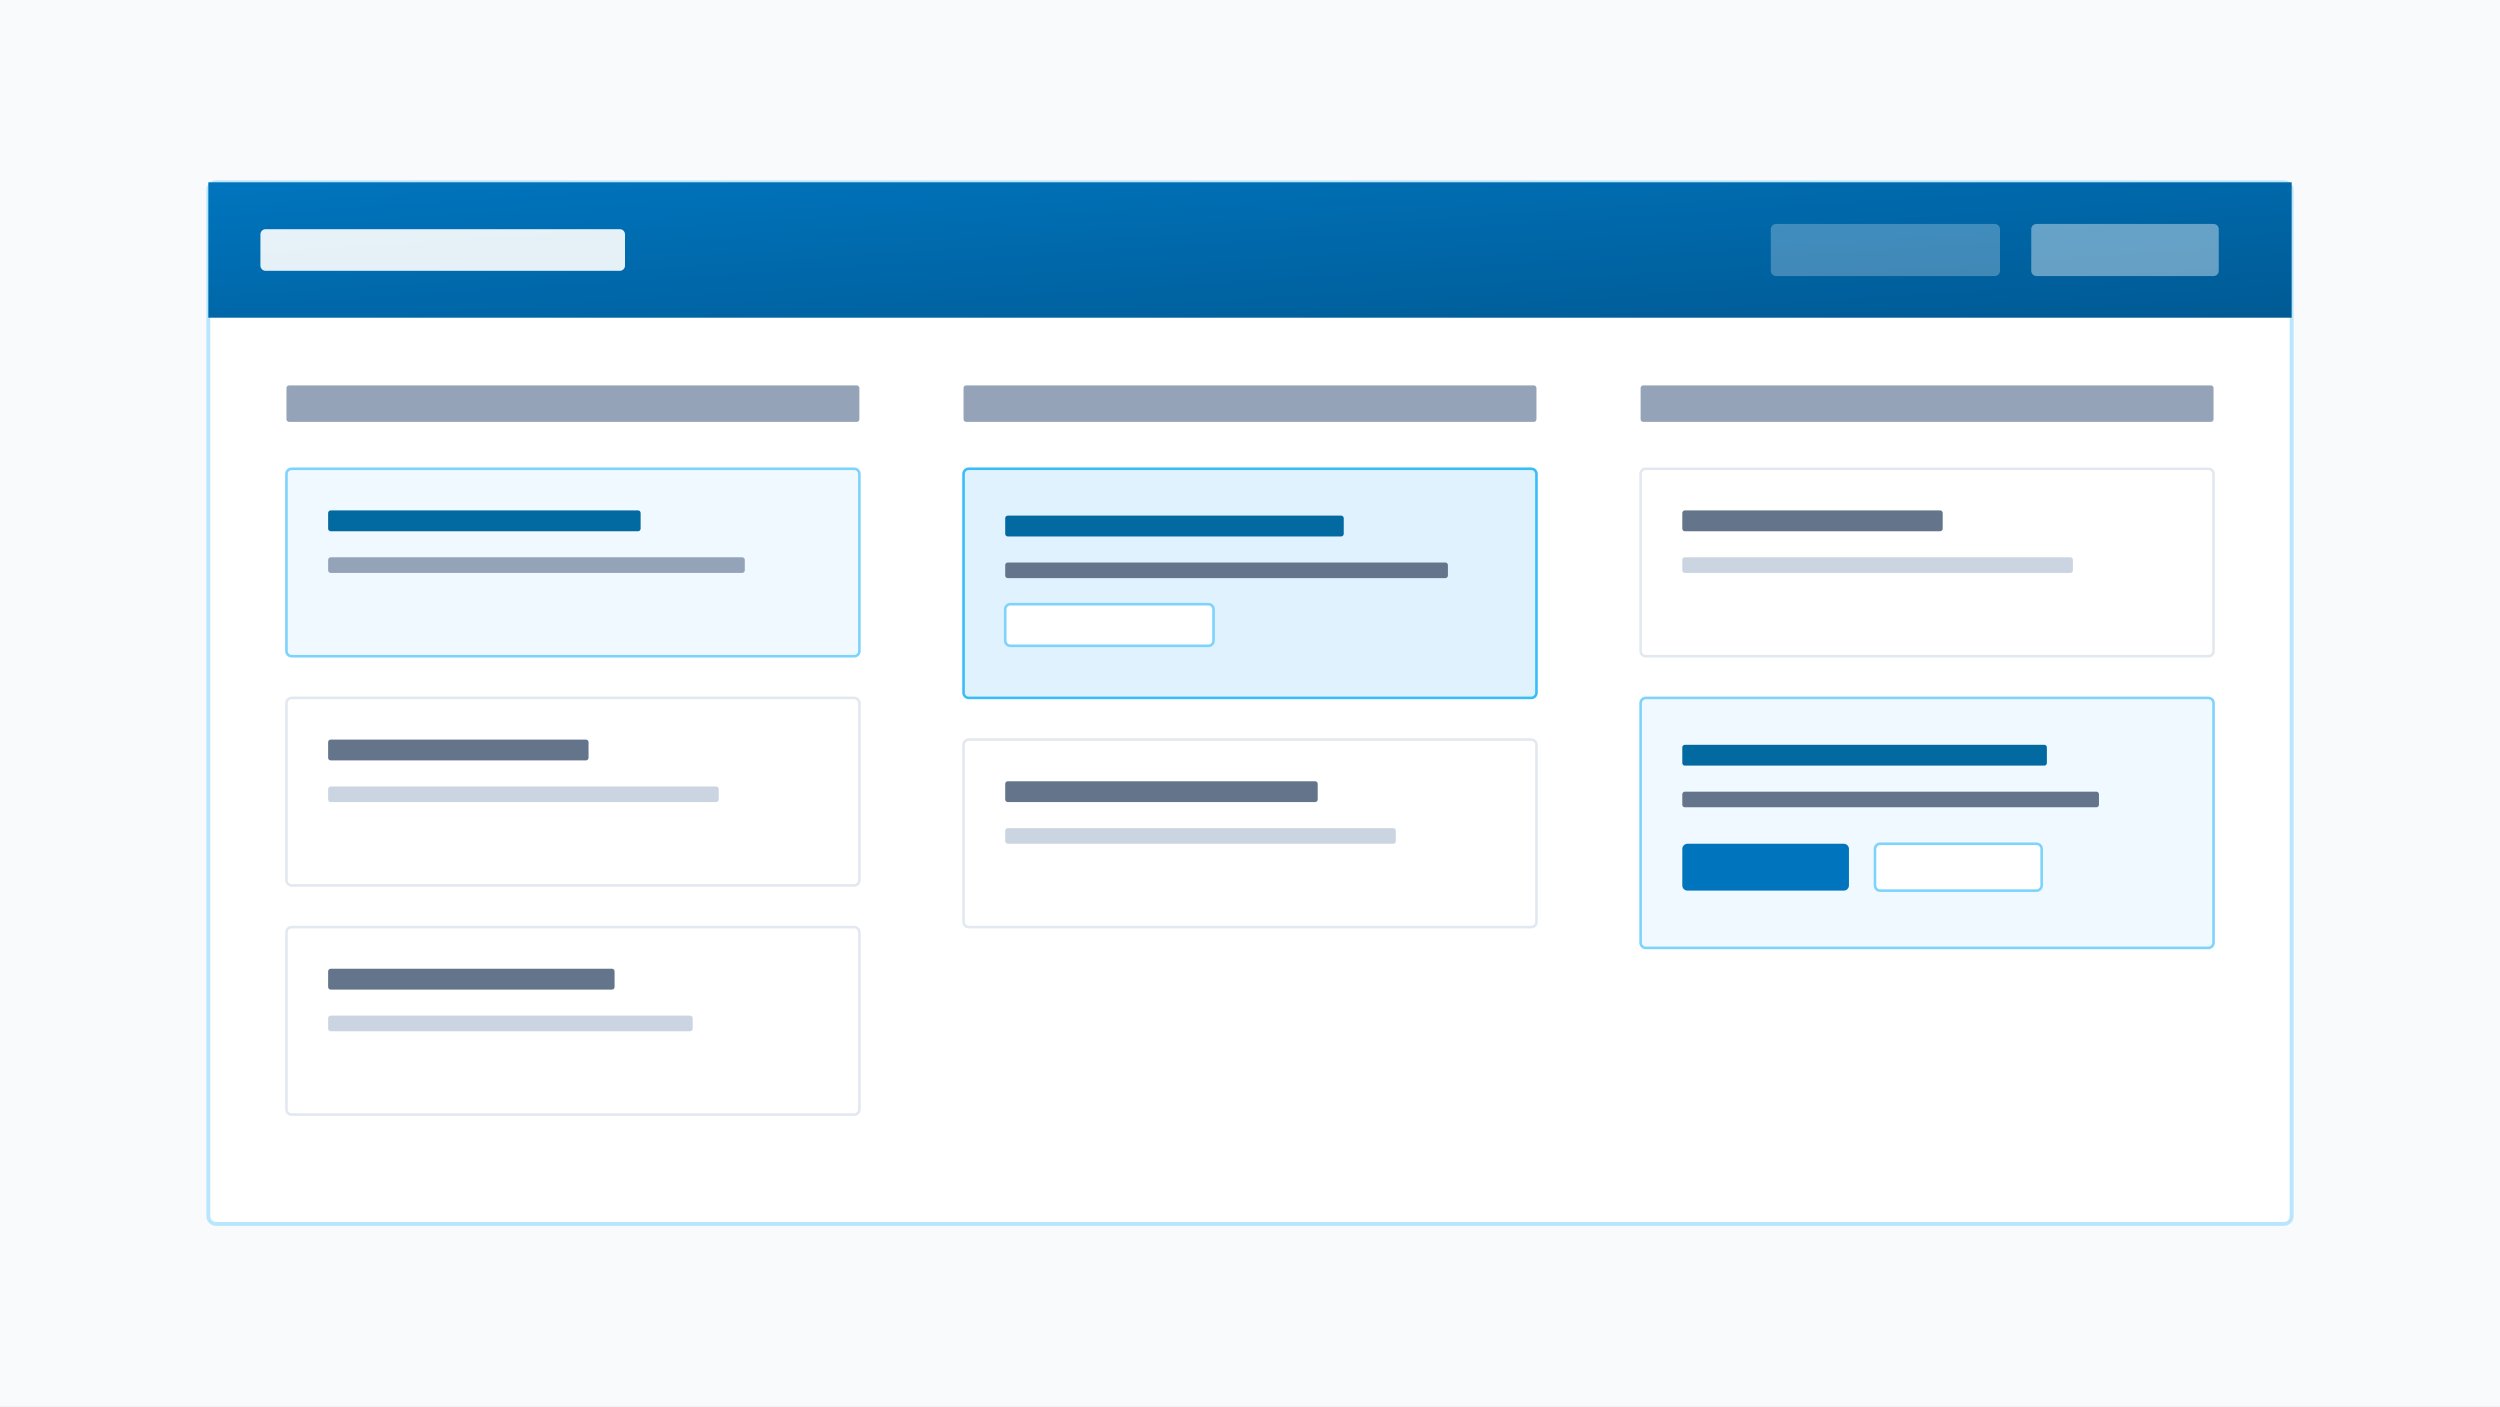
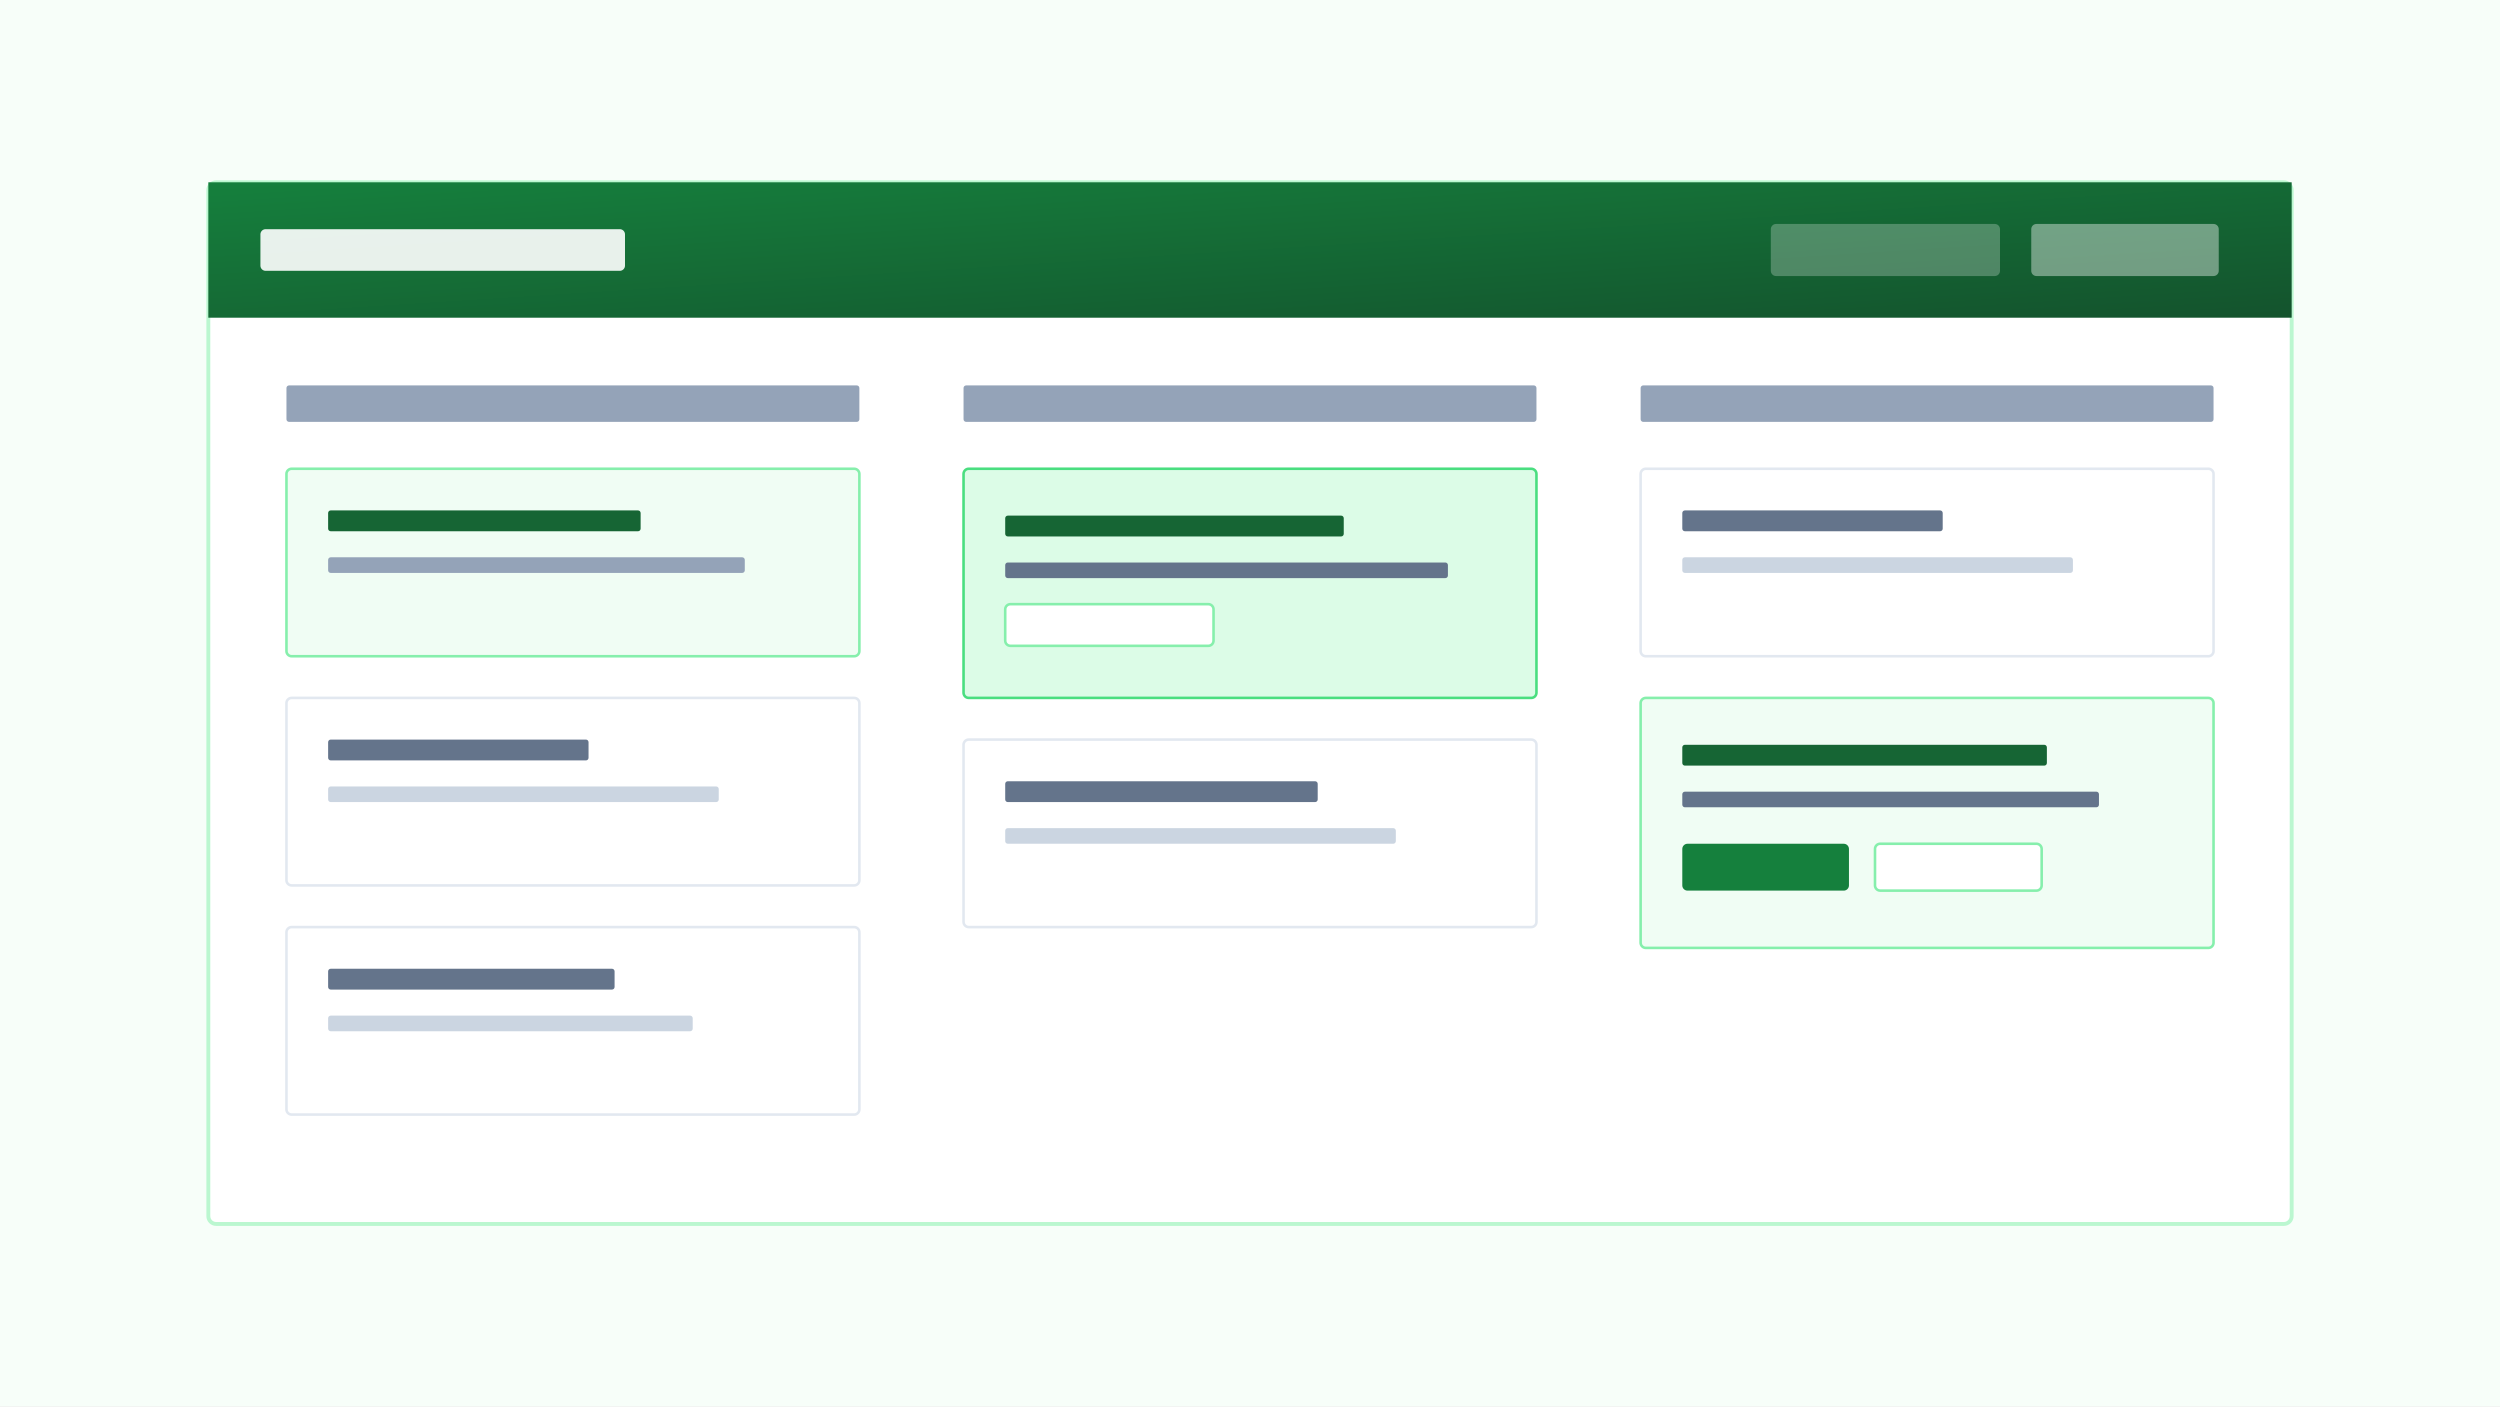
- <svg xmlns="http://www.w3.org/2000/svg" viewBox="0 0 960 540" width="960" height="540" role="img" aria-label="Abstract project request board with status columns and request cards">
+ <svg xmlns="http://www.w3.org/2000/svg" viewBox="0 0 960 540" width="960" height="540" role="img" aria-label="Abstract project request board with status columns and request cards in green">
  <defs>
    <linearGradient id="pr-g" x1="0%" y1="0%" x2="100%" y2="100%">
-       <stop offset="0%" stop-color="#0075BE" />
-       <stop offset="100%" stop-color="#005a94" />
+       <stop offset="0%" stop-color="#15803d" />
+       <stop offset="100%" stop-color="#14532d" />
    </linearGradient>
  </defs>
-   <rect width="960" height="540" fill="#f8fafc" />
-   <rect x="80" y="70" width="800" height="400" rx="3" fill="#fff" stroke="#bae6fd" stroke-width="1.5" />
+   <rect width="960" height="540" fill="#f7fef9" />
+   <rect x="80" y="70" width="800" height="400" rx="3" fill="#fff" stroke="#bbf7d0" stroke-width="1.5" />
  <rect x="80" y="70" width="800" height="52" fill="url(#pr-g)" />
  <rect x="100" y="88" width="140" height="16" rx="2" fill="#fff" opacity="0.9" />
  <rect x="680" y="86" width="88" height="20" rx="2" fill="#fff" opacity="0.25" />
  <rect x="780" y="86" width="72" height="20" rx="2" fill="#fff" opacity="0.4" />
  <g>
    <rect x="110" y="148" width="220" height="14" rx="1" fill="#94a3b8" />
-     <rect x="110" y="180" width="220" height="72" rx="2" fill="#f0f9ff" stroke="#7dd3fc" />
-     <rect x="126" y="196" width="120" height="8" rx="1" fill="#0369a1" />
+     <rect x="110" y="180" width="220" height="72" rx="2" fill="#f0fdf4" stroke="#86efac" />
+     <rect x="126" y="196" width="120" height="8" rx="1" fill="#166534" />
    <rect x="126" y="214" width="160" height="6" rx="1" fill="#94a3b8" />
    <rect x="110" y="268" width="220" height="72" rx="2" fill="#fff" stroke="#e2e8f0" />
    <rect x="126" y="284" width="100" height="8" rx="1" fill="#64748b" />
    <rect x="126" y="302" width="150" height="6" rx="1" fill="#cbd5e1" />
    <rect x="110" y="356" width="220" height="72" rx="2" fill="#fff" stroke="#e2e8f0" />
    <rect x="126" y="372" width="110" height="8" rx="1" fill="#64748b" />
    <rect x="126" y="390" width="140" height="6" rx="1" fill="#cbd5e1" />
  </g>
  <g>
    <rect x="370" y="148" width="220" height="14" rx="1" fill="#94a3b8" />
-     <rect x="370" y="180" width="220" height="88" rx="2" fill="#e0f2fe" stroke="#38bdf8" />
-     <rect x="386" y="198" width="130" height="8" rx="1" fill="#0369a1" />
+     <rect x="370" y="180" width="220" height="88" rx="2" fill="#dcfce7" stroke="#4ade80" />
+     <rect x="386" y="198" width="130" height="8" rx="1" fill="#166534" />
    <rect x="386" y="216" width="170" height="6" rx="1" fill="#64748b" />
-     <rect x="386" y="232" width="80" height="16" rx="2" fill="#fff" stroke="#7dd3fc" />
+     <rect x="386" y="232" width="80" height="16" rx="2" fill="#fff" stroke="#86efac" />
    <rect x="370" y="284" width="220" height="72" rx="2" fill="#fff" stroke="#e2e8f0" />
    <rect x="386" y="300" width="120" height="8" rx="1" fill="#64748b" />
    <rect x="386" y="318" width="150" height="6" rx="1" fill="#cbd5e1" />
  </g>
  <g>
    <rect x="630" y="148" width="220" height="14" rx="1" fill="#94a3b8" />
    <rect x="630" y="180" width="220" height="72" rx="2" fill="#fff" stroke="#e2e8f0" />
    <rect x="646" y="196" width="100" height="8" rx="1" fill="#64748b" />
    <rect x="646" y="214" width="150" height="6" rx="1" fill="#cbd5e1" />
-     <rect x="630" y="268" width="220" height="96" rx="2" fill="#f0f9ff" stroke="#7dd3fc" />
-     <rect x="646" y="286" width="140" height="8" rx="1" fill="#0369a1" />
+     <rect x="630" y="268" width="220" height="96" rx="2" fill="#f0fdf4" stroke="#86efac" />
+     <rect x="646" y="286" width="140" height="8" rx="1" fill="#166534" />
    <rect x="646" y="304" width="160" height="6" rx="1" fill="#64748b" />
-     <rect x="646" y="324" width="64" height="18" rx="2" fill="#0075BE" />
-     <rect x="720" y="324" width="64" height="18" rx="2" fill="#fff" stroke="#7dd3fc" />
+     <rect x="646" y="324" width="64" height="18" rx="2" fill="#15803d" />
+     <rect x="720" y="324" width="64" height="18" rx="2" fill="#fff" stroke="#86efac" />
  </g>
</svg>
